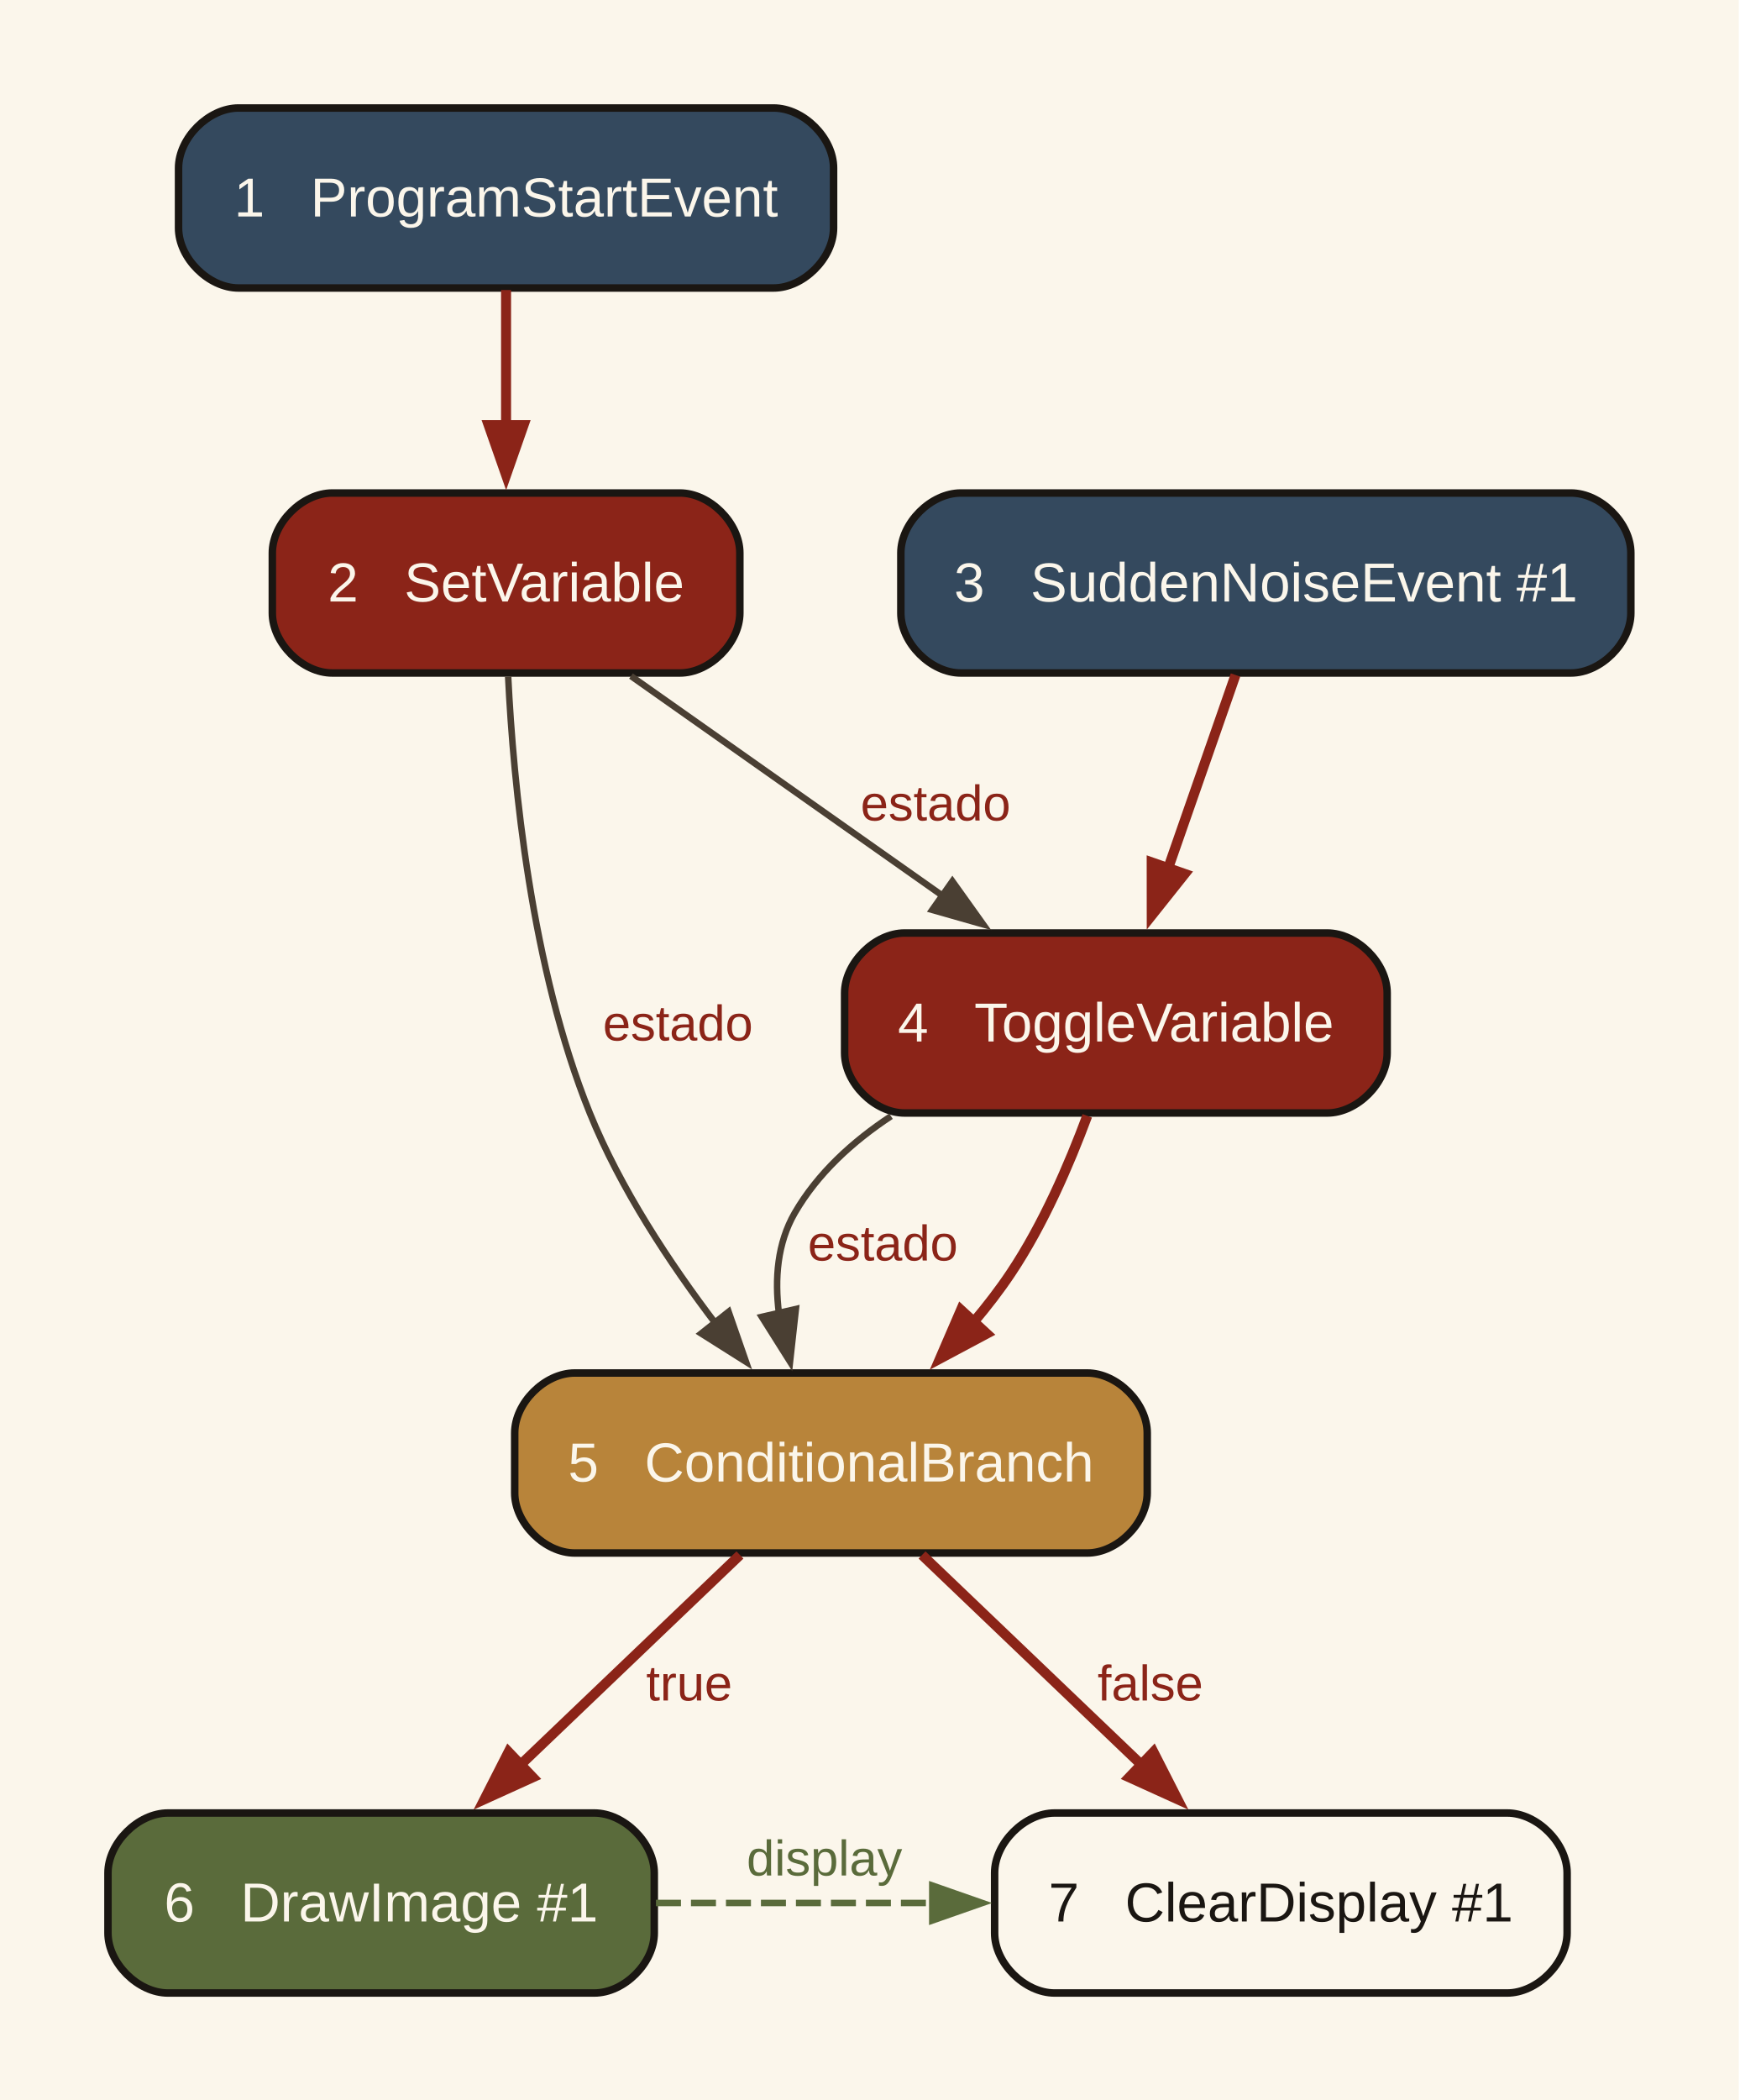
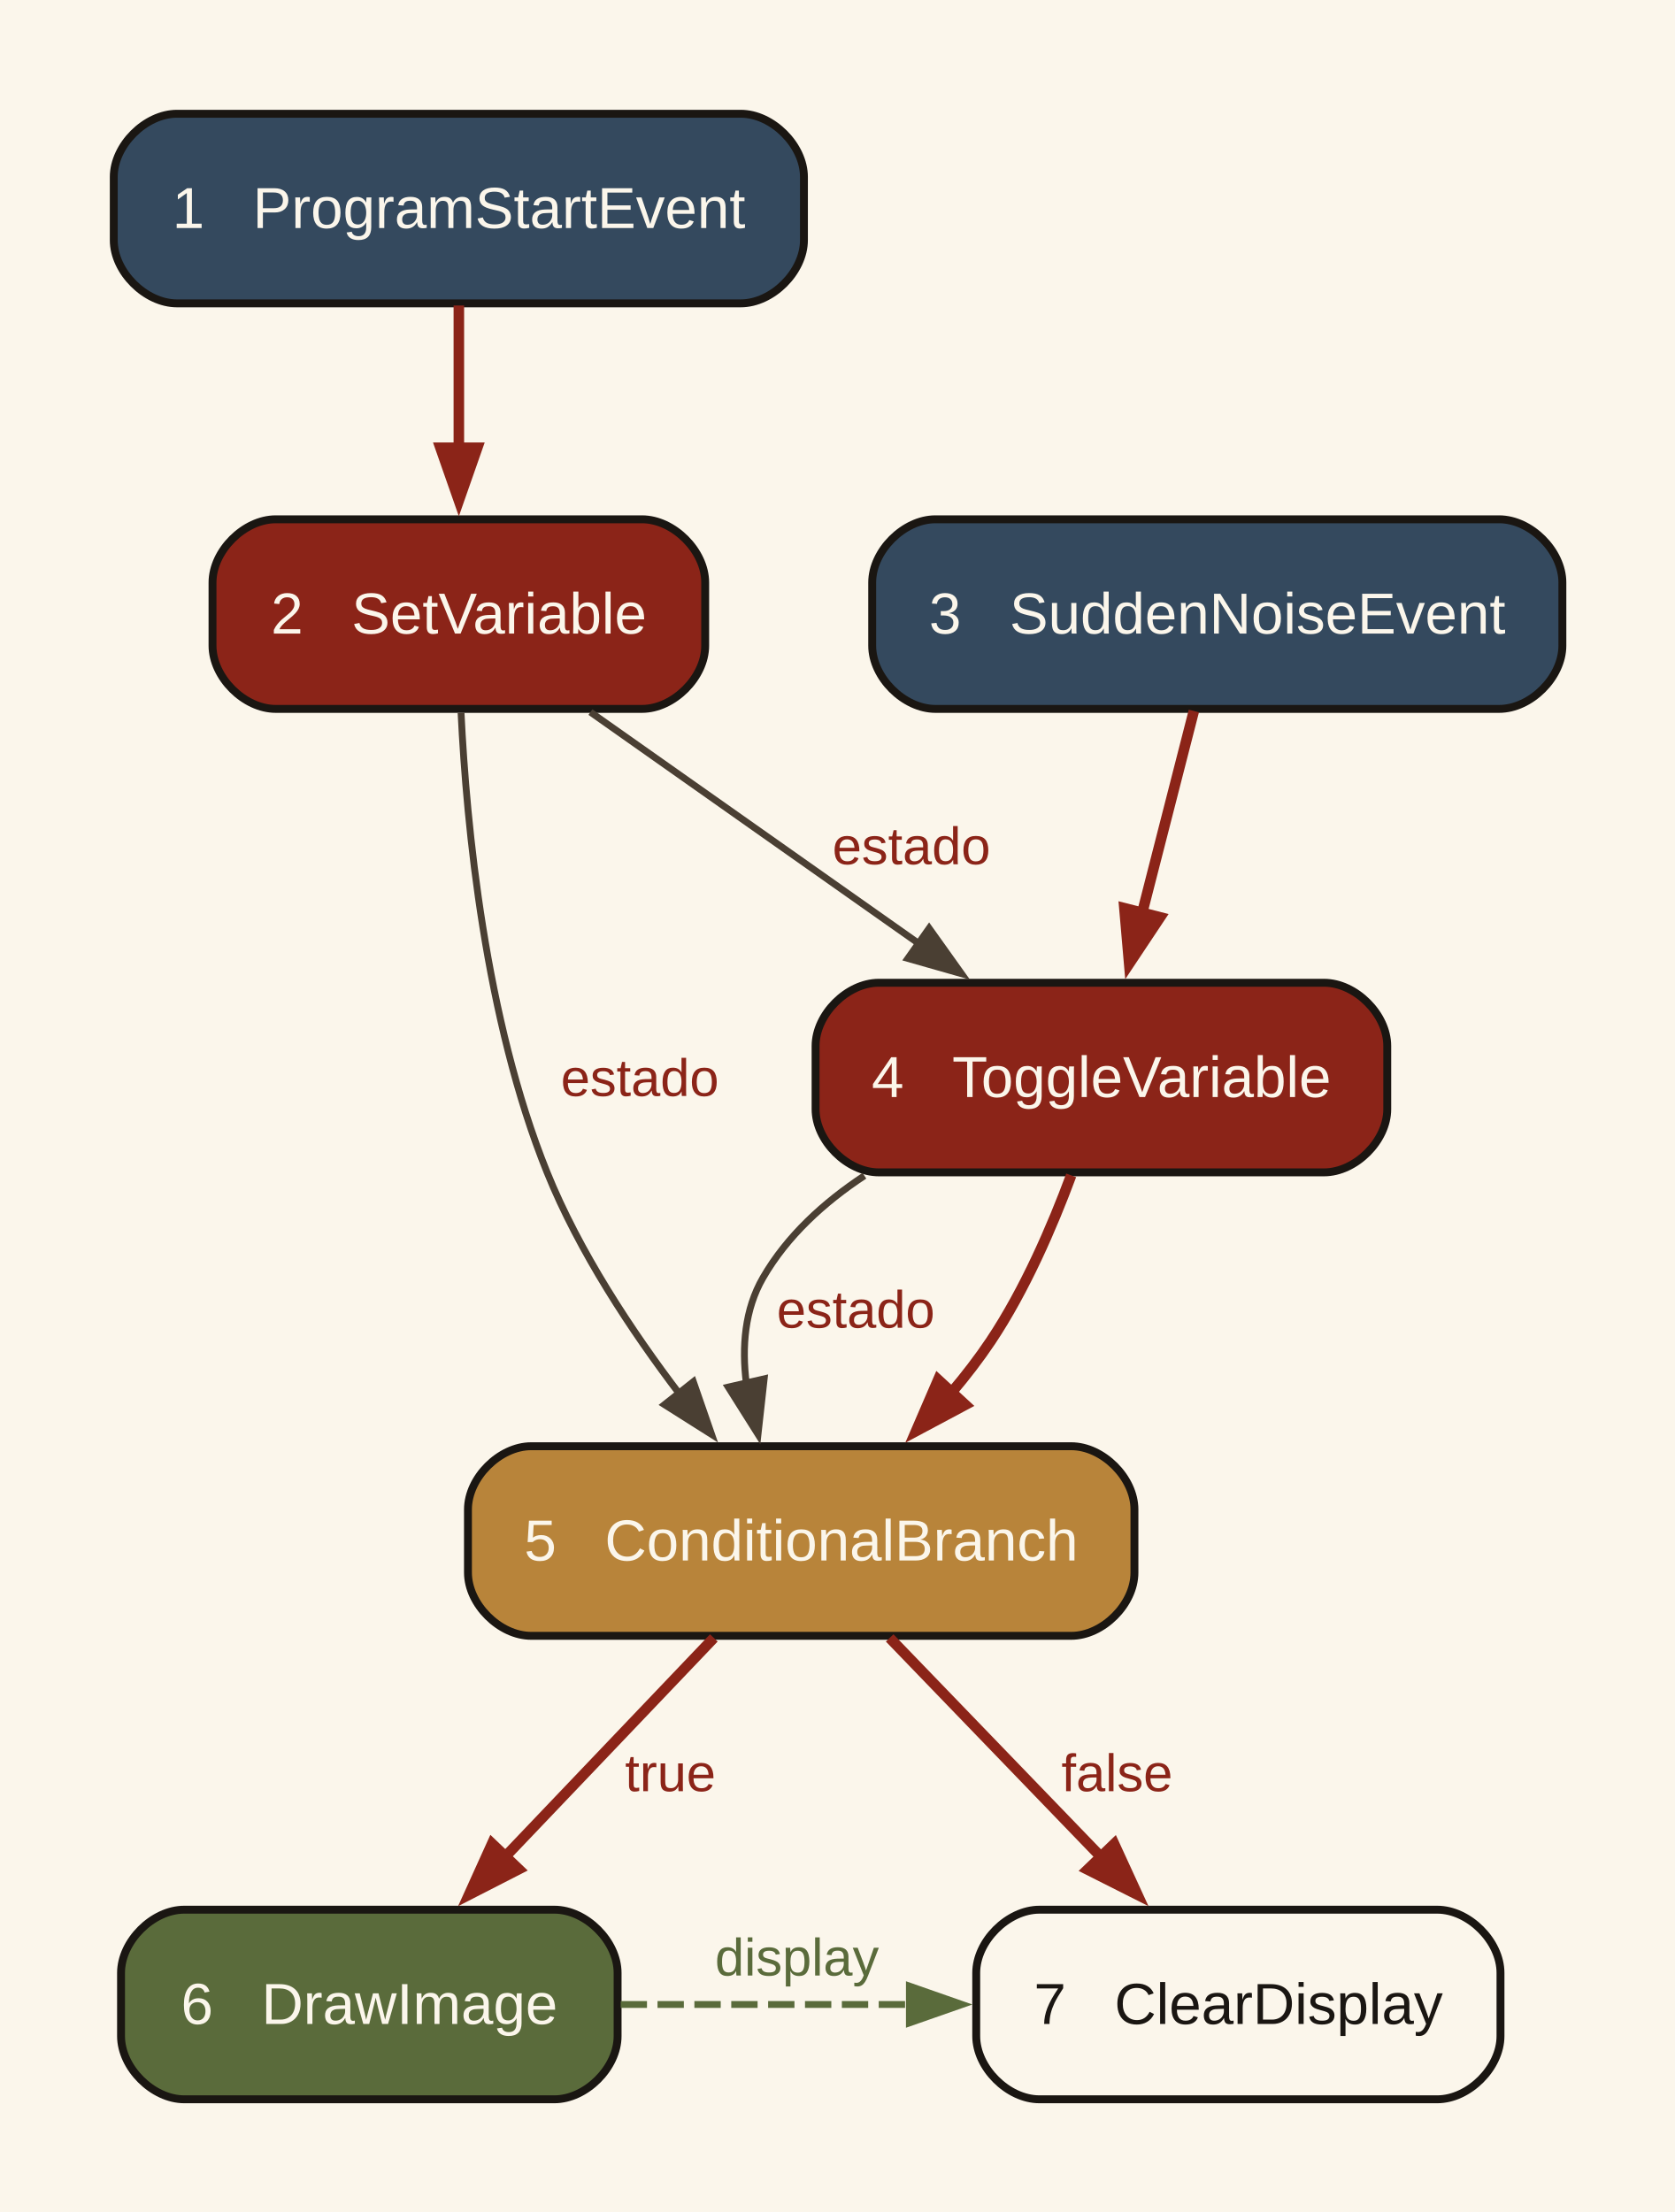
- <svg xmlns="http://www.w3.org/2000/svg" width="348pt" height="420pt" viewBox="0.00 0.00 348.00 420.00">
+ <svg xmlns="http://www.w3.org/2000/svg" width="318pt" height="420pt" viewBox="0.00 0.00 318.00 420.00">
  <g id="graph0" class="graph" transform="scale(1 1) rotate(0) translate(21.6 398.6)">
-     <polygon fill="#fbf6eb" stroke="none" points="-21.6,21.6 -21.6,-398.6 326.26,-398.6 326.26,21.6 -21.6,21.6" />
+     <polygon fill="#fbf6eb" stroke="none" points="-21.6,21.6 -21.6,-398.6 296.64,-398.6 296.64,21.6 -21.6,21.6" />
    <g id="node1" class="node">
-       <path fill="#34495e" stroke="#1a1612" stroke-width="1.5" d="M133.16,-377C133.16,-377 26.12,-377 26.12,-377 20.13,-377 14.12,-371 14.12,-365 14.12,-365 14.12,-353 14.12,-353 14.12,-347 20.12,-341 26.12,-341 26.12,-341 133.16,-341 133.16,-341 139.16,-341 145.16,-347 145.16,-353 145.16,-353 145.16,-365 145.16,-365 145.16,-371 139.16,-377 133.16,-377" />
-       <text xml:space="preserve" text-anchor="middle" x="79.64" y="-355.3" font-family="Arial" font-size="11.00" fill="#fbf6eb">1   ProgramStartEvent</text>
+       <path fill="#34495e" stroke="#1a1612" stroke-width="1.5" d="M119.04,-377C119.04,-377 12,-377 12,-377 6,-377 0,-371 0,-365 0,-365 0,-353 0,-353 0,-347 6,-341 12,-341 12,-341 119.04,-341 119.04,-341 125.04,-341 131.04,-347 131.04,-353 131.04,-353 131.04,-365 131.04,-365 131.04,-371 125.04,-377 119.04,-377" />
+       <text xml:space="preserve" text-anchor="middle" x="65.52" y="-355.3" font-family="Arial" font-size="11.00" fill="#fbf6eb">1   ProgramStartEvent</text>
    </g>
    <g id="node2" class="node">
-       <path fill="#8b2418" stroke="#1a1612" stroke-width="1.5" d="M114.41,-300C114.41,-300 44.88,-300 44.88,-300 38.88,-300 32.88,-294 32.88,-288 32.88,-288 32.88,-276 32.88,-276 32.88,-270 38.88,-264 44.88,-264 44.88,-264 114.41,-264 114.41,-264 120.41,-264 126.41,-270 126.41,-276 126.41,-276 126.41,-288 126.41,-288 126.41,-294 120.41,-300 114.41,-300" />
-       <text xml:space="preserve" text-anchor="middle" x="79.64" y="-278.3" font-family="Arial" font-size="11.00" fill="#fbf6eb">2   SetVariable</text>
+       <path fill="#8b2418" stroke="#1a1612" stroke-width="1.5" d="M100.29,-300C100.29,-300 30.75,-300 30.75,-300 24.75,-300 18.75,-294 18.75,-288 18.75,-288 18.75,-276 18.75,-276 18.75,-270 24.75,-264 30.75,-264 30.75,-264 100.29,-264 100.29,-264 106.29,-264 112.29,-270 112.29,-276 112.29,-276 112.29,-288 112.29,-288 112.29,-294 106.29,-300 100.29,-300" />
+       <text xml:space="preserve" text-anchor="middle" x="65.52" y="-278.3" font-family="Arial" font-size="11.00" fill="#fbf6eb">2   SetVariable</text>
    </g>
    <g id="edge1" class="edge">
-       <path fill="none" stroke="#8b2418" stroke-width="2" d="M79.64,-340.6C79.64,-332.52 79.64,-322.67 79.64,-313.42" />
-       <polygon fill="#8b2418" stroke="#8b2418" stroke-width="2" points="83.15,-313.59 79.65,-303.59 76.15,-313.59 83.15,-313.59" />
+       <path fill="none" stroke="#8b2418" stroke-width="2" d="M65.52,-340.6C65.52,-332.52 65.52,-322.67 65.52,-313.42" />
+       <polygon fill="#8b2418" stroke="#8b2418" stroke-width="2" points="69.02,-313.59 65.52,-303.59 62.02,-313.59 69.02,-313.59" />
    </g>
    <g id="node4" class="node">
-       <path fill="#8b2418" stroke="#1a1612" stroke-width="1.5" d="M243.91,-212C243.91,-212 159.37,-212 159.37,-212 153.37,-212 147.37,-206 147.37,-200 147.37,-200 147.37,-188 147.37,-188 147.37,-182 153.37,-176 159.37,-176 159.37,-176 243.91,-176 243.91,-176 249.91,-176 255.91,-182 255.91,-188 255.91,-188 255.91,-200 255.91,-200 255.91,-206 249.91,-212 243.91,-212" />
-       <text xml:space="preserve" text-anchor="middle" x="201.64" y="-190.3" font-family="Arial" font-size="11.00" fill="#fbf6eb">4   ToggleVariable</text>
+       <path fill="#8b2418" stroke="#1a1612" stroke-width="1.5" d="M229.79,-212C229.79,-212 145.25,-212 145.25,-212 139.25,-212 133.25,-206 133.25,-200 133.25,-200 133.25,-188 133.25,-188 133.25,-182 139.25,-176 145.25,-176 145.25,-176 229.79,-176 229.79,-176 235.79,-176 241.79,-182 241.79,-188 241.79,-188 241.79,-200 241.79,-200 241.79,-206 235.79,-212 229.79,-212" />
+       <text xml:space="preserve" text-anchor="middle" x="187.52" y="-190.3" font-family="Arial" font-size="11.00" fill="#fbf6eb">4   ToggleVariable</text>
    </g>
    <g id="edge2" class="edge">
-       <path fill="none" stroke="#4a3f33" stroke-width="1.3" d="M104.63,-263.39C122.64,-250.69 147.17,-233.4 167.07,-219.38" />
-       <polygon fill="#4a3f33" stroke="#4a3f33" stroke-width="1.3" points="168.93,-222.34 175.09,-213.72 164.9,-216.62 168.93,-222.34" />
-       <text xml:space="preserve" text-anchor="middle" x="165.57" y="-234.5" font-family="Arial" font-size="10.00" fill="#8b2418"> estado </text>
+       <path fill="none" stroke="#4a3f33" stroke-width="1.3" d="M90.5,-263.39C108.51,-250.69 133.05,-233.4 152.94,-219.38" />
+       <polygon fill="#4a3f33" stroke="#4a3f33" stroke-width="1.3" points="154.81,-222.34 160.96,-213.72 150.77,-216.62 154.81,-222.34" />
+       <text xml:space="preserve" text-anchor="middle" x="151.45" y="-234.5" font-family="Arial" font-size="10.00" fill="#8b2418"> estado </text>
    </g>
    <g id="node5" class="node">
-       <path fill="#b8843a" stroke="#1a1612" stroke-width="1.5" d="M195.91,-124C195.91,-124 93.37,-124 93.37,-124 87.37,-124 81.37,-118 81.37,-112 81.37,-112 81.37,-100 81.37,-100 81.37,-94 87.37,-88 93.37,-88 93.37,-88 195.91,-88 195.91,-88 201.91,-88 207.91,-94 207.91,-100 207.91,-100 207.91,-112 207.91,-112 207.91,-118 201.91,-124 195.91,-124" />
-       <text xml:space="preserve" text-anchor="middle" x="144.64" y="-102.3" font-family="Arial" font-size="11.00" fill="#fbf6eb">5   ConditionalBranch</text>
+       <path fill="#b8843a" stroke="#1a1612" stroke-width="1.5" d="M181.79,-124C181.79,-124 79.25,-124 79.25,-124 73.25,-124 67.25,-118 67.25,-112 67.25,-112 67.25,-100 67.25,-100 67.25,-94 73.25,-88 79.25,-88 79.25,-88 181.79,-88 181.79,-88 187.79,-88 193.79,-94 193.79,-100 193.79,-100 193.79,-112 193.79,-112 193.79,-118 187.79,-124 181.79,-124" />
+       <text xml:space="preserve" text-anchor="middle" x="130.52" y="-102.3" font-family="Arial" font-size="11.00" fill="#fbf6eb">5   ConditionalBranch</text>
    </g>
    <g id="edge3" class="edge">
-       <path fill="none" stroke="#4a3f33" stroke-width="1.3" d="M80.06,-263.26C81.11,-241.85 84.63,-205.09 96.39,-176 102.49,-160.92 112.4,-145.92 121.66,-133.77" />
-       <polygon fill="#4a3f33" stroke="#4a3f33" stroke-width="1.3" points="124.16,-136.25 127.64,-126.24 118.68,-131.9 124.16,-136.25" />
-       <text xml:space="preserve" text-anchor="middle" x="114.02" y="-190.5" font-family="Arial" font-size="10.00" fill="#8b2418"> estado </text>
+       <path fill="none" stroke="#4a3f33" stroke-width="1.3" d="M65.94,-263.26C66.98,-241.85 70.51,-205.09 82.27,-176 88.37,-160.92 98.28,-145.92 107.53,-133.77" />
+       <polygon fill="#4a3f33" stroke="#4a3f33" stroke-width="1.3" points="110.04,-136.25 113.51,-126.24 104.56,-131.9 110.04,-136.25" />
+       <text xml:space="preserve" text-anchor="middle" x="99.89" y="-190.5" font-family="Arial" font-size="10.00" fill="#8b2418"> estado </text>
    </g>
    <g id="node3" class="node">
-       <path fill="#34495e" stroke="#1a1612" stroke-width="1.5" d="M292.66,-300C292.66,-300 170.62,-300 170.62,-300 164.62,-300 158.62,-294 158.62,-288 158.62,-288 158.62,-276 158.62,-276 158.62,-270 164.62,-264 170.62,-264 170.62,-264 292.66,-264 292.66,-264 298.66,-264 304.66,-270 304.66,-276 304.66,-276 304.66,-288 304.66,-288 304.66,-294 298.66,-300 292.66,-300" />
-       <text xml:space="preserve" text-anchor="middle" x="231.64" y="-278.3" font-family="Arial" font-size="11.00" fill="#fbf6eb">3   SuddenNoiseEvent #1</text>
+       <path fill="#34495e" stroke="#1a1612" stroke-width="1.5" d="M263.04,-300C263.04,-300 156,-300 156,-300 150,-300 144,-294 144,-288 144,-288 144,-276 144,-276 144,-270 150,-264 156,-264 156,-264 263.04,-264 263.04,-264 269.04,-264 275.04,-270 275.04,-276 275.04,-276 275.04,-288 275.04,-288 275.04,-294 269.04,-300 263.04,-300" />
+       <text xml:space="preserve" text-anchor="middle" x="209.52" y="-278.3" font-family="Arial" font-size="11.00" fill="#fbf6eb">3   SuddenNoiseEvent</text>
    </g>
    <g id="edge4" class="edge">
-       <path fill="none" stroke="#8b2418" stroke-width="2" d="M225.57,-263.6C221.7,-252.48 216.57,-237.77 212.05,-224.83" />
-       <polygon fill="#8b2418" stroke="#8b2418" stroke-width="2" points="215.41,-223.82 208.81,-215.53 208.8,-226.13 215.41,-223.82" />
+       <path fill="none" stroke="#8b2418" stroke-width="2" d="M205.07,-263.6C202.25,-252.6 198.54,-238.08 195.25,-225.24" />
+       <polygon fill="#8b2418" stroke="#8b2418" stroke-width="2" points="198.66,-224.43 192.79,-215.61 191.88,-226.16 198.66,-224.43" />
    </g>
    <g id="edge5" class="edge">
-       <path fill="none" stroke="#8b2418" stroke-width="2" d="M195.91,-175.43C192.3,-165.72 187.12,-153.7 180.64,-144 178.43,-140.68 175.89,-137.39 173.22,-134.23" />
-       <polygon fill="#8b2418" stroke="#8b2418" stroke-width="2" points="175.8,-131.87 166.45,-126.88 170.65,-136.61 175.8,-131.87" />
+       <path fill="none" stroke="#8b2418" stroke-width="2" d="M181.78,-175.43C178.18,-165.72 172.99,-153.7 166.52,-144 164.3,-140.68 161.77,-137.39 159.09,-134.23" />
+       <polygon fill="#8b2418" stroke="#8b2418" stroke-width="2" points="161.68,-131.87 152.33,-126.88 156.53,-136.61 161.68,-131.87" />
    </g>
    <g id="edge6" class="edge">
-       <path fill="none" stroke="#4a3f33" stroke-width="1.3" d="M156.65,-175.36C148.95,-170.28 141.97,-163.91 137.39,-156 133.91,-149.97 133.35,-142.85 134.23,-135.93" />
-       <polygon fill="#4a3f33" stroke="#4a3f33" stroke-width="1.3" points="137.62,-136.8 136.45,-126.27 130.8,-135.23 137.62,-136.8" />
-       <text xml:space="preserve" text-anchor="middle" x="155.02" y="-146.5" font-family="Arial" font-size="10.00" fill="#8b2418"> estado </text>
+       <path fill="none" stroke="#4a3f33" stroke-width="1.3" d="M142.52,-175.36C134.82,-170.28 127.84,-163.91 123.27,-156 119.78,-149.97 119.23,-142.85 120.1,-135.93" />
+       <polygon fill="#4a3f33" stroke="#4a3f33" stroke-width="1.3" points="123.49,-136.8 122.32,-126.27 116.67,-135.23 123.49,-136.8" />
+       <text xml:space="preserve" text-anchor="middle" x="140.89" y="-146.5" font-family="Arial" font-size="10.00" fill="#8b2418"> estado </text>
    </g>
    <g id="node6" class="node">
-       <path fill="#5a6b3b" stroke="#1a1612" stroke-width="1.5" d="M97.29,-36C97.29,-36 12,-36 12,-36 6,-36 0,-30 0,-24 0,-24 0,-12 0,-12 0,-6 6,0 12,0 12,0 97.29,0 97.29,0 103.29,0 109.29,-6 109.29,-12 109.29,-12 109.29,-24 109.29,-24 109.29,-30 103.29,-36 97.29,-36" />
-       <text xml:space="preserve" text-anchor="middle" x="54.64" y="-14.3" font-family="Arial" font-size="11.00" fill="#fbf6eb">6   DrawImage #1</text>
+       <path fill="#5a6b3b" stroke="#1a1612" stroke-width="1.5" d="M83.66,-36C83.66,-36 13.38,-36 13.38,-36 7.38,-36 1.38,-30 1.38,-24 1.38,-24 1.38,-12 1.38,-12 1.38,-6 7.38,0 13.38,0 13.38,0 83.66,0 83.66,0 89.66,0 95.66,-6 95.66,-12 95.66,-12 95.66,-24 95.66,-24 95.66,-30 89.66,-36 83.66,-36" />
+       <text xml:space="preserve" text-anchor="middle" x="48.52" y="-14.3" font-family="Arial" font-size="11.00" fill="#fbf6eb">6   DrawImage</text>
    </g>
    <g id="edge7" class="edge">
-       <path fill="none" stroke="#8b2418" stroke-width="2" d="M126.43,-87.6C113.83,-75.55 96.82,-59.3 82.52,-45.63" />
-       <polygon fill="#8b2418" stroke="#8b2418" stroke-width="2" points="84.98,-43.14 75.33,-38.76 80.14,-48.2 84.98,-43.14" />
-       <text xml:space="preserve" text-anchor="middle" x="116.28" y="-58.5" font-family="Arial" font-size="10.00" fill="#8b2418"> true </text>
+       <path fill="none" stroke="#8b2418" stroke-width="2" d="M113.93,-87.6C102.55,-75.67 87.24,-59.61 74.29,-46.03" />
+       <polygon fill="#8b2418" stroke="#8b2418" stroke-width="2" points="76.89,-43.69 67.46,-38.86 71.83,-48.52 76.89,-43.69" />
+       <text xml:space="preserve" text-anchor="middle" x="105.68" y="-58.5" font-family="Arial" font-size="10.00" fill="#8b2418"> true </text>
    </g>
    <g id="node7" class="node">
-       <path fill="#fbf6eb" stroke="#1a1612" stroke-width="1.5" d="M279.91,-36C279.91,-36 189.38,-36 189.38,-36 183.38,-36 177.38,-30 177.38,-24 177.38,-24 177.38,-12 177.38,-12 177.38,-6 183.38,0 189.38,0 189.38,0 279.91,0 279.91,0 285.91,0 291.91,-6 291.91,-12 291.91,-12 291.91,-24 291.91,-24 291.91,-30 285.91,-36 279.91,-36" />
-       <text xml:space="preserve" text-anchor="middle" x="234.64" y="-14.3" font-family="Arial" font-size="11.00" fill="#1a1612">7   ClearDisplay #1</text>
+       <path fill="#fbf6eb" stroke="#1a1612" stroke-width="1.5" d="M251.29,-36C251.29,-36 175.75,-36 175.75,-36 169.75,-36 163.75,-30 163.75,-24 163.75,-24 163.75,-12 163.75,-12 163.75,-6 169.75,0 175.75,0 175.75,0 251.29,0 251.29,0 257.29,0 263.29,-6 263.29,-12 263.29,-12 263.29,-24 263.29,-24 263.29,-30 257.29,-36 251.29,-36" />
+       <text xml:space="preserve" text-anchor="middle" x="213.52" y="-14.3" font-family="Arial" font-size="11.00" fill="#1a1612">7   ClearDisplay</text>
    </g>
    <g id="edge8" class="edge">
-       <path fill="none" stroke="#8b2418" stroke-width="2" d="M162.86,-87.6C175.46,-75.55 192.47,-59.3 206.77,-45.63" />
-       <polygon fill="#8b2418" stroke="#8b2418" stroke-width="2" points="209.15,-48.2 213.96,-38.76 204.31,-43.14 209.15,-48.2" />
-       <text xml:space="preserve" text-anchor="middle" x="208.53" y="-58.5" font-family="Arial" font-size="10.00" fill="#8b2418"> false </text>
+       <path fill="none" stroke="#8b2418" stroke-width="2" d="M147.32,-87.6C158.83,-75.67 174.33,-59.61 187.43,-46.03" />
+       <polygon fill="#8b2418" stroke="#8b2418" stroke-width="2" points="189.94,-48.48 194.36,-38.85 184.9,-43.62 189.94,-48.48" />
+       <text xml:space="preserve" text-anchor="middle" x="190.49" y="-58.5" font-family="Arial" font-size="10.00" fill="#8b2418"> false </text>
    </g>
    <g id="edge9" class="edge">
-       <path fill="none" stroke="#5a6b3b" stroke-width="1.3" stroke-dasharray="5,2" d="M109.63,-18C127.1,-18 146.66,-18 165.02,-18" />
-       <polygon fill="#5a6b3b" stroke="#5a6b3b" stroke-width="1.3" points="164.91,-21.5 174.91,-18 164.91,-14.5 164.91,-21.5" />
-       <text xml:space="preserve" text-anchor="middle" x="143.33" y="-23.5" font-family="Arial" font-size="10.00" fill="#5a6b3b"> display </text>
+       <path fill="none" stroke="#5a6b3b" stroke-width="1.3" stroke-dasharray="5,2" d="M96.24,-18C113.42,-18 133.06,-18 151.29,-18" />
+       <polygon fill="#5a6b3b" stroke="#5a6b3b" stroke-width="1.3" points="151.06,-21.5 161.06,-18 151.06,-14.5 151.06,-21.5" />
+       <text xml:space="preserve" text-anchor="middle" x="129.71" y="-23.5" font-family="Arial" font-size="10.00" fill="#5a6b3b"> display </text>
    </g>
  </g>
</svg>
